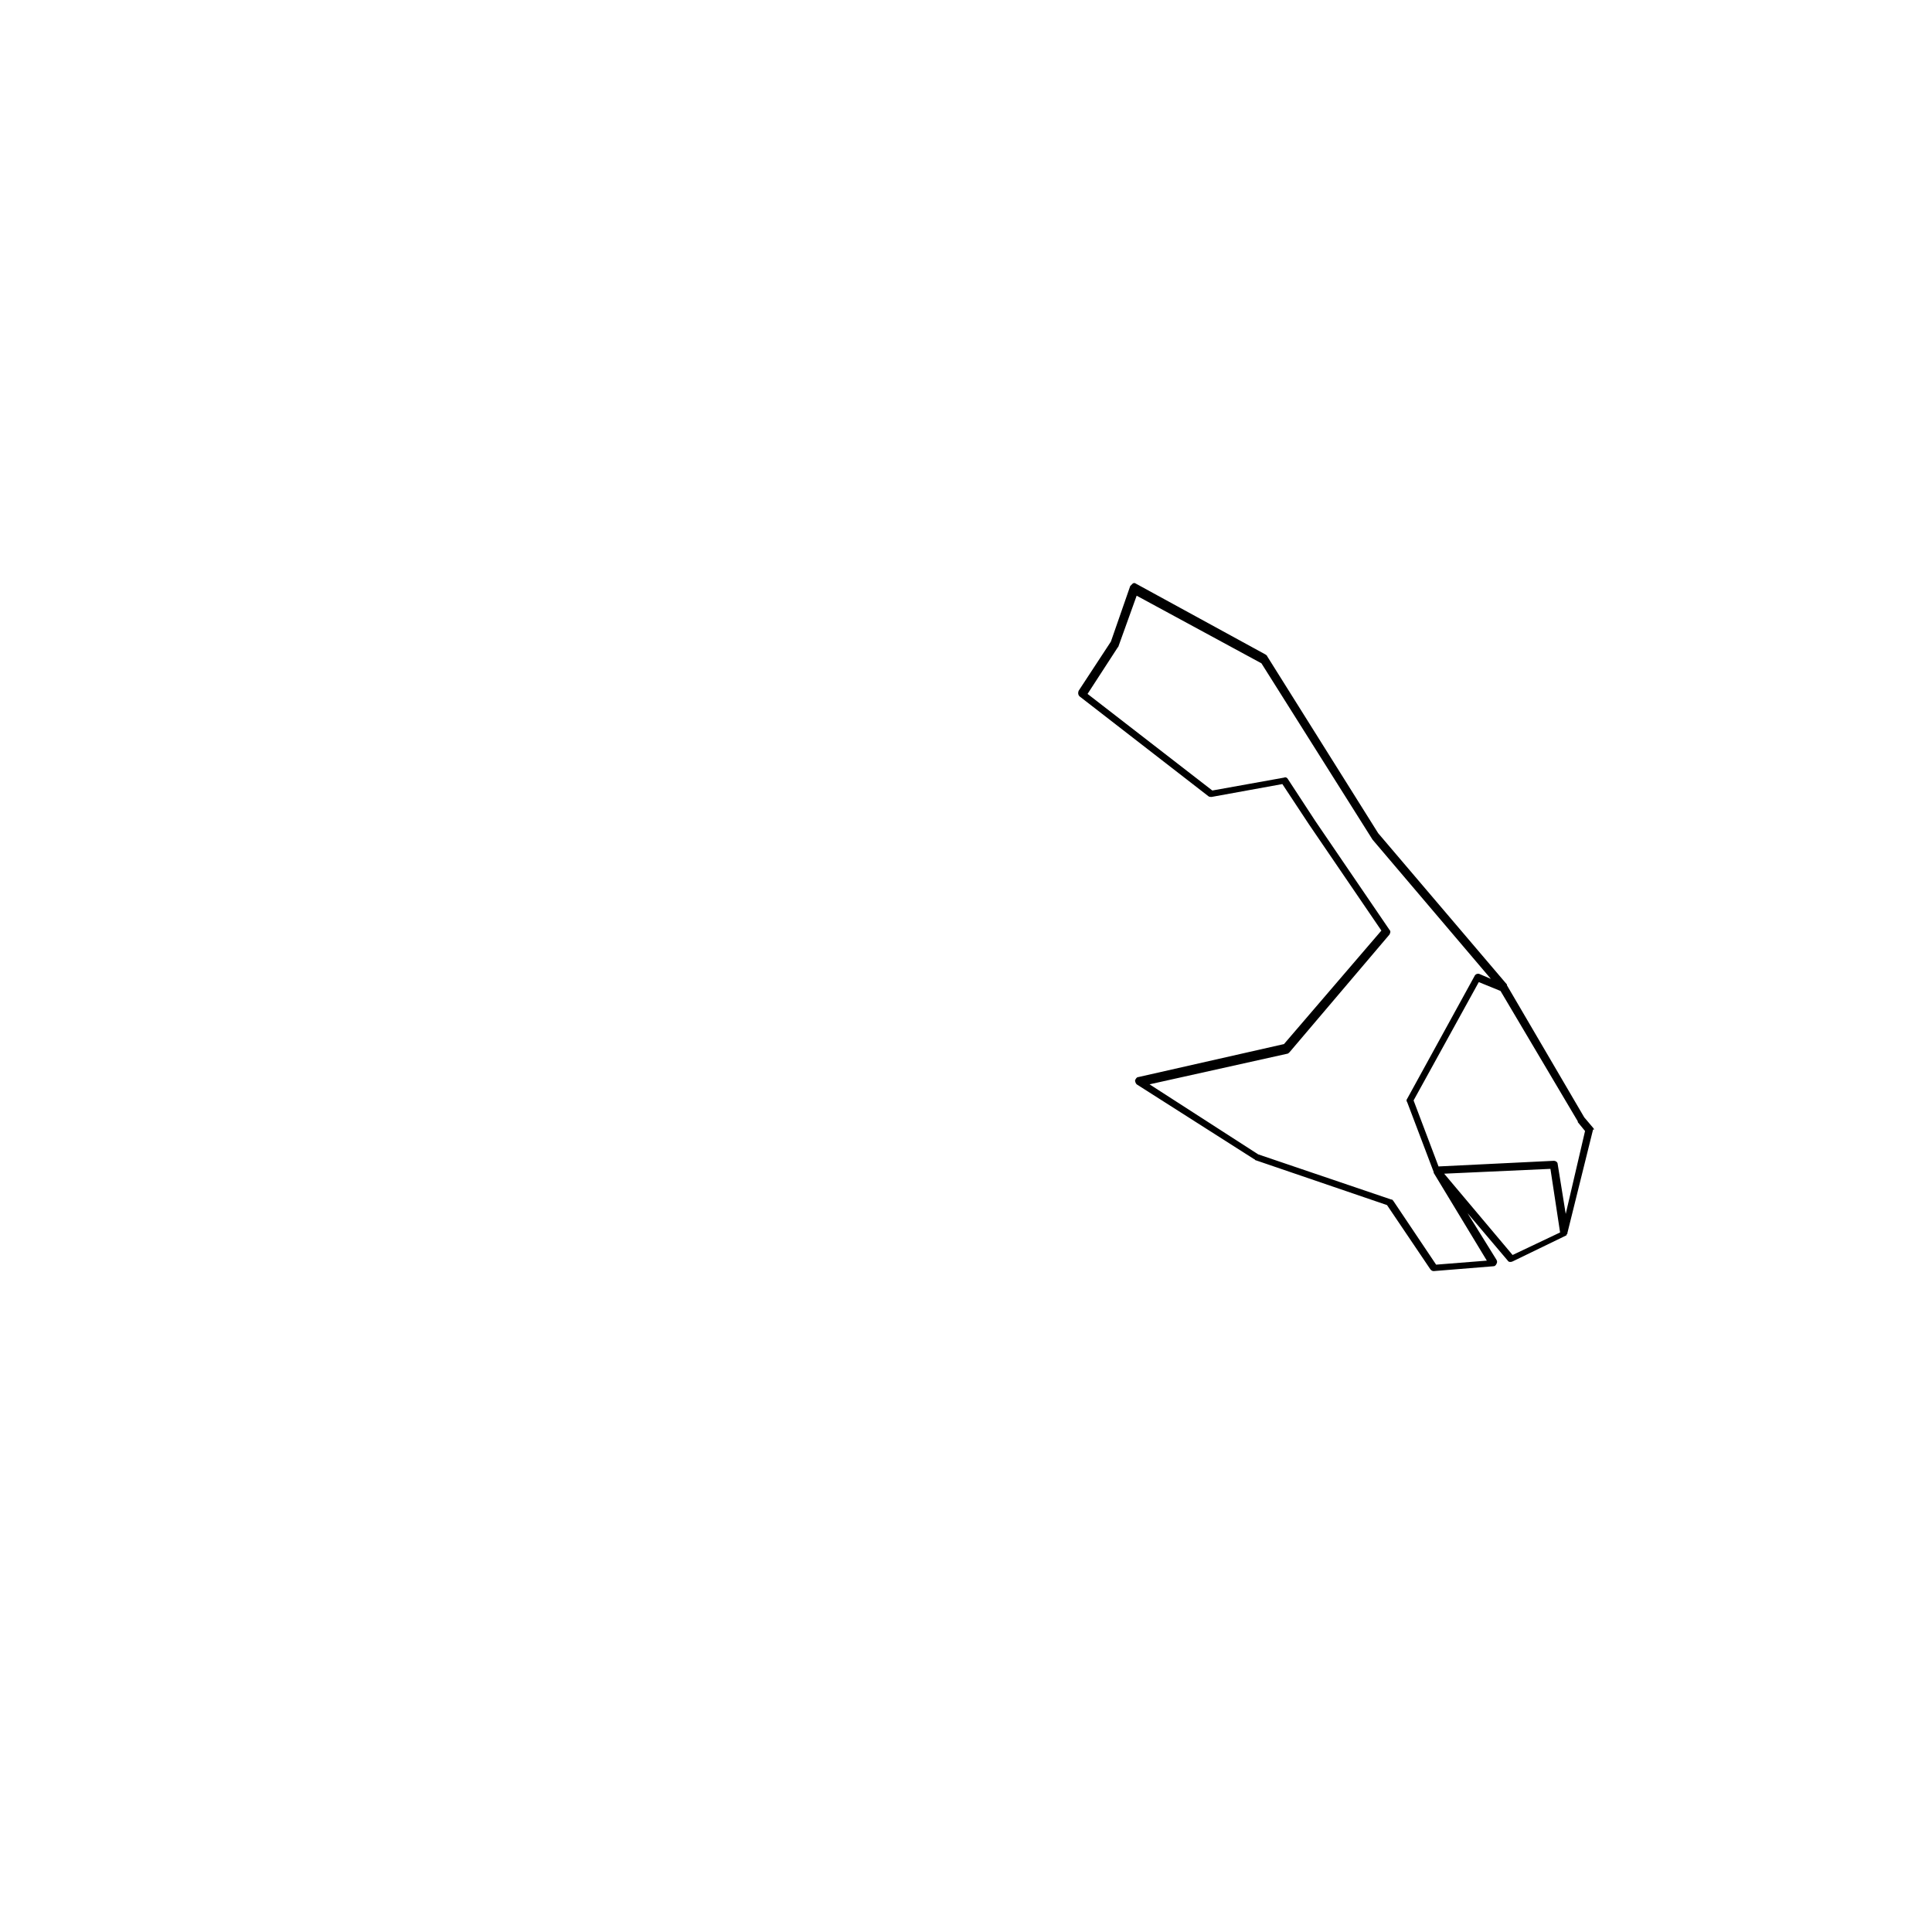
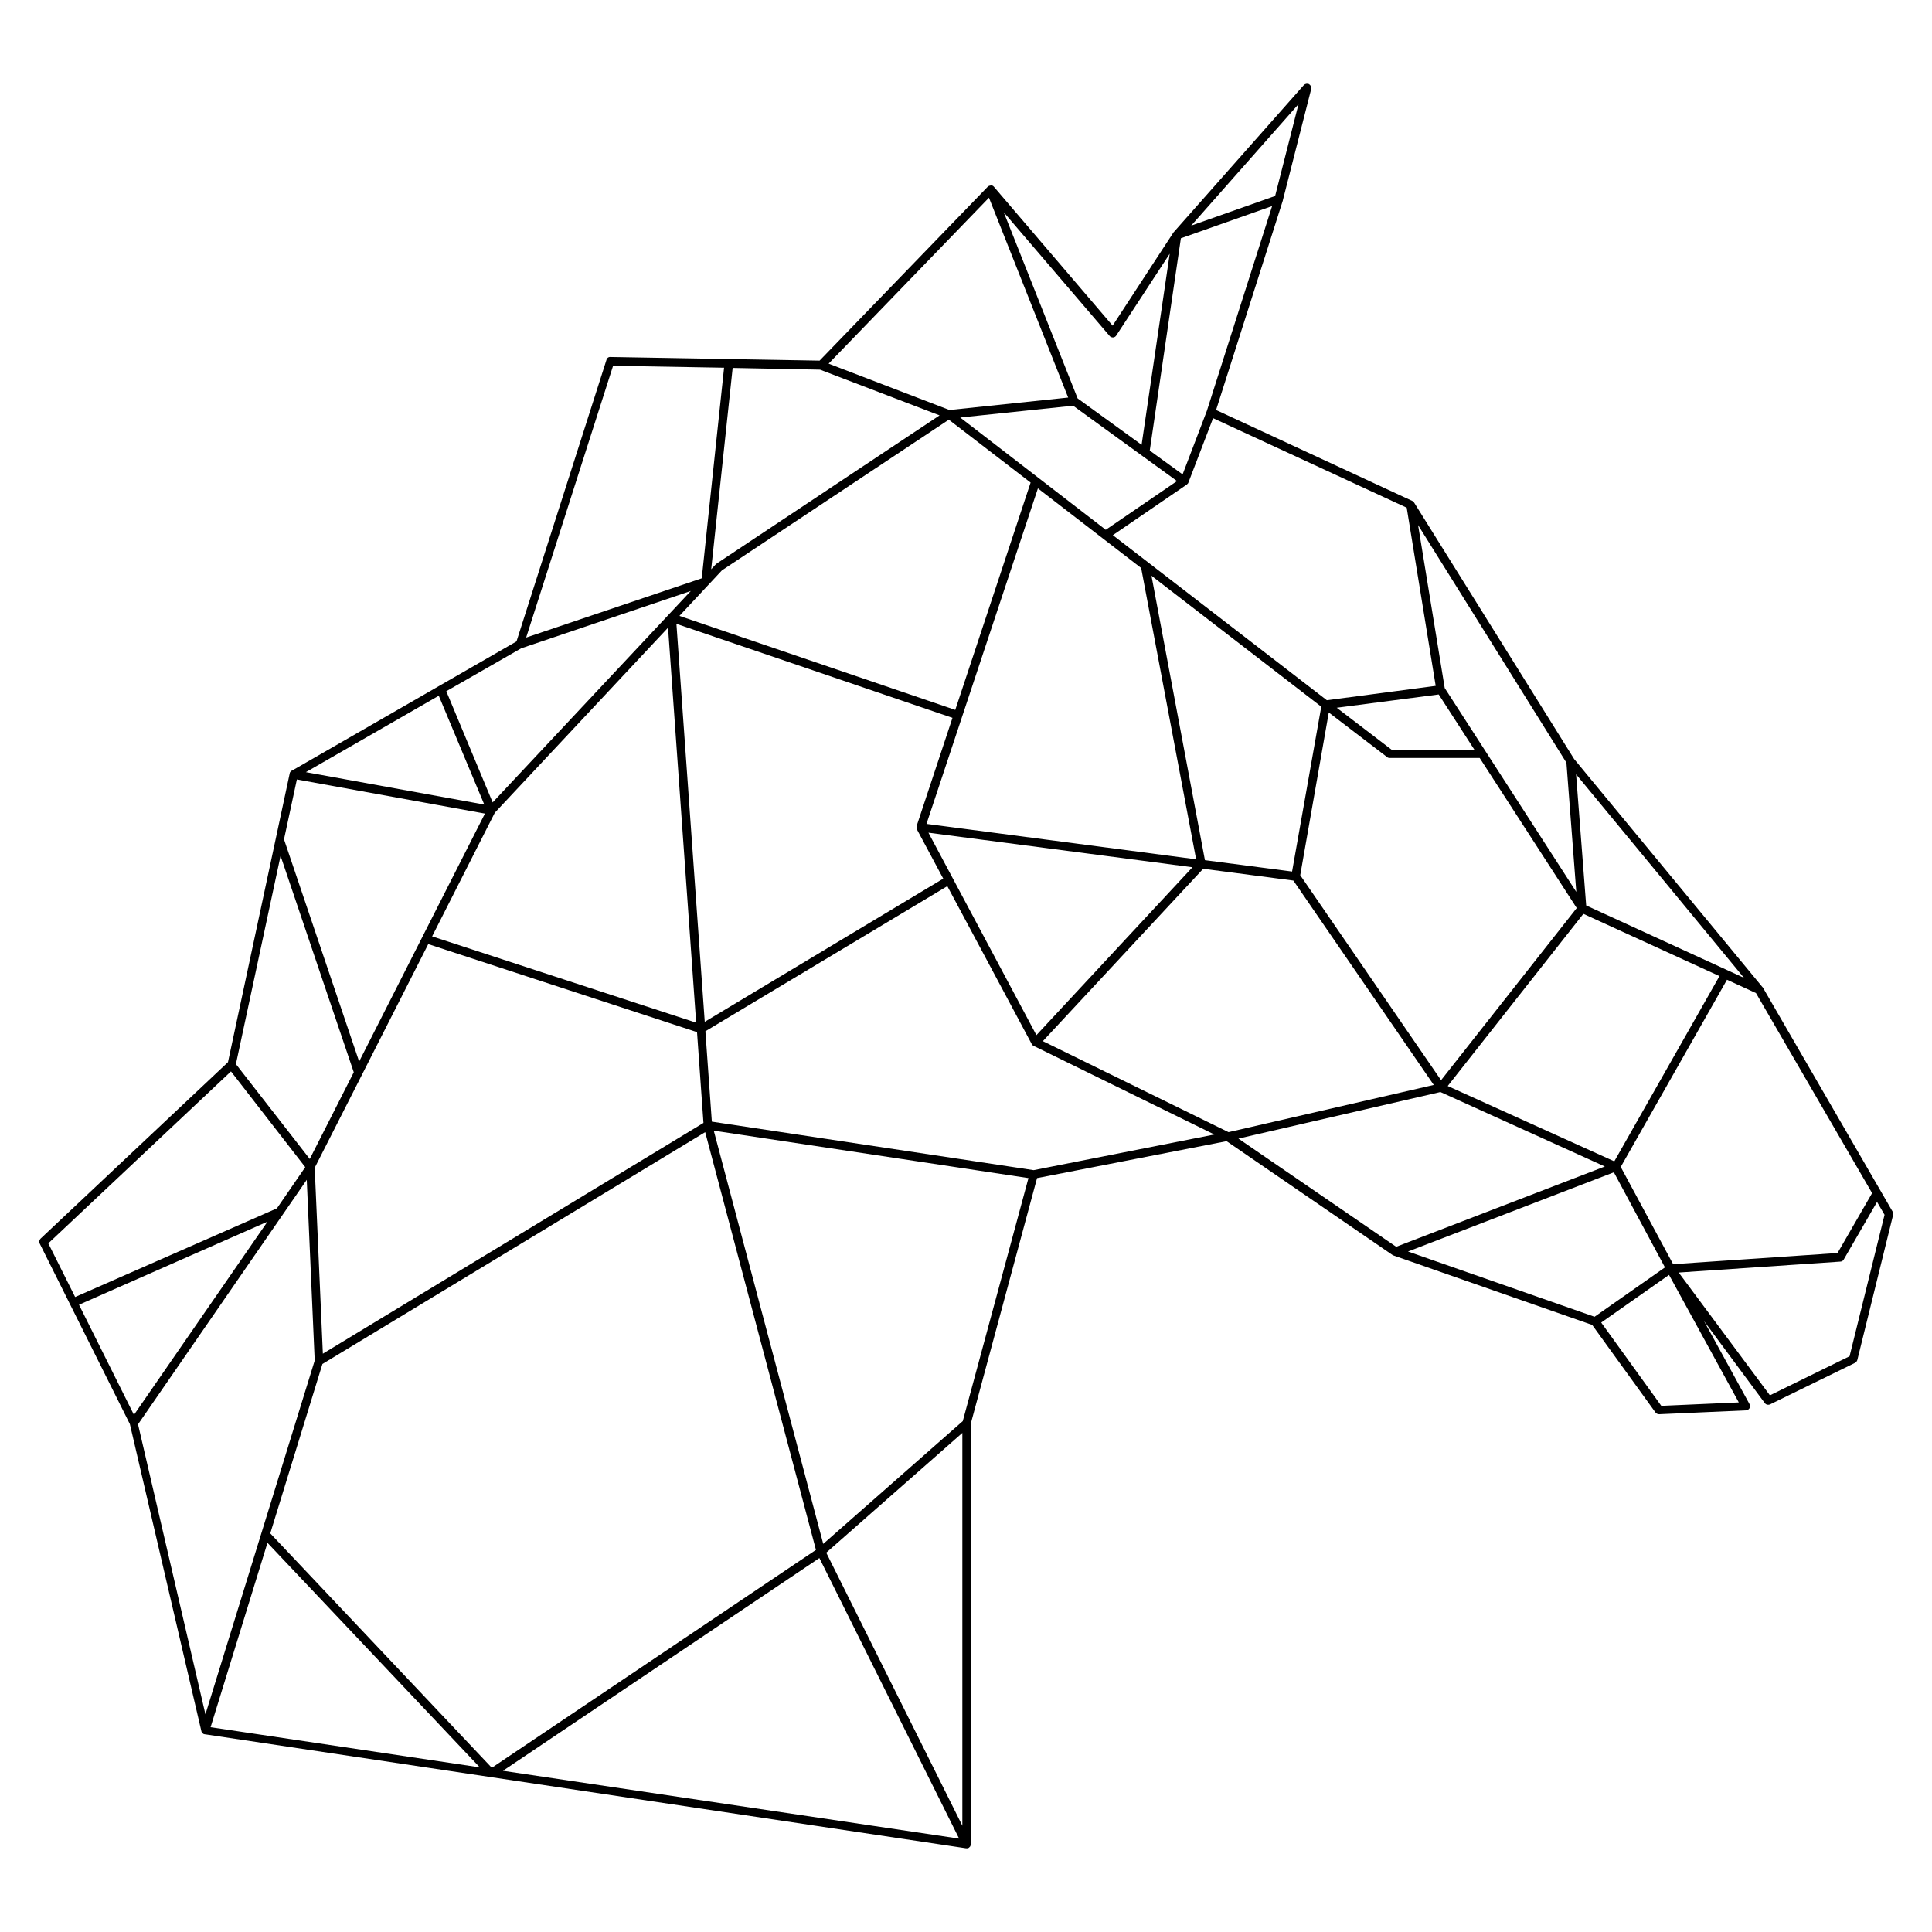
- <svg xmlns="http://www.w3.org/2000/svg" version="1.1" id="Path" x="0px" y="0px" viewBox="0 0 240 240" style="enable-background:new 0 0 240 240;" xml:space="preserve">
-   <path d="M197.9,140.1l-1.1-1.3l-9.6-16.4c0,0,0,0,0,0c0,0,0,0,0-0.1l-16-18.8l-13.8-22c0-0.1-0.1-0.1-0.2-0.2l-16.1-8.8  c-0.1-0.1-0.3-0.1-0.4,0c-0.1,0.1-0.2,0.2-0.3,0.3l-2.4,6.9l-4,6.1c-0.1,0.2-0.1,0.5,0.1,0.7l16,12.4c0.1,0.1,0.3,0.1,0.4,0.1  l8.8-1.6l3.3,5l9,13.2l-12.1,14.1l-18.1,4.1c-0.2,0-0.3,0.2-0.4,0.4c0,0.2,0.1,0.4,0.2,0.5l14.6,9.3c0,0,0.1,0,0.1,0.1l16.4,5.6  l5.4,8c0.1,0.1,0.2,0.2,0.4,0.2c0,0,0,0,0,0l7.4-0.6c0.2,0,0.3-0.1,0.4-0.3c0.1-0.2,0.1-0.3,0-0.5l-3.6-5.8l5,5.9  c0.1,0.2,0.4,0.2,0.6,0.1l6.6-3.2c0,0,0,0,0,0c0,0,0.1,0,0.1-0.1c0,0,0,0,0,0c0,0,0-0.1,0.1-0.1c0,0,0,0,0-0.1c0,0,0,0,0,0l3.2-12.9  C198.1,140.4,198,140.2,197.9,140.1z M184.7,156.6l-6.3,0.5l-5.3-7.9c-0.1-0.1-0.1-0.2-0.3-0.2l-16.5-5.6l-13.5-8.7l17.1-3.8  c0.1,0,0.2-0.1,0.3-0.2l12.4-14.6c0.1-0.2,0.2-0.4,0-0.6l-9.2-13.5l-3.4-5.2c-0.1-0.2-0.3-0.3-0.5-0.2l-8.9,1.6l-15.5-12l3.7-5.7  c0,0,0-0.1,0.1-0.1l2.3-6.4l15.5,8.4l13.8,21.9l14.7,17.3l-1.4-0.6c-0.2-0.1-0.5,0-0.6,0.2l-8.4,15.3c-0.1,0.1-0.1,0.3,0,0.4  l3.3,8.7c0,0,0,0,0,0.1c0,0,0,0,0,0L184.7,156.6z M187.9,155.9l-8.5-10.1l13.2-0.6l1.2,7.9L187.9,155.9z M194.5,150.8l-1-6.2  c0-0.2-0.2-0.4-0.5-0.4c0,0,0,0,0,0l-14.3,0.7l-3.1-8.2l8.1-14.7l2.7,1.1l9.6,16.2c0,0,0,0,0,0.1l0.9,1.1L194.5,150.8z" />
+ <svg xmlns="http://www.w3.org/2000/svg" viewBox="0 0 900 900" xml:space="preserve">
+   <path d="M881.7,564.5L821.2,460c0,0,0,0,0,0c0,0,0-0.1-0.1-0.1c0,0-0.1-0.1-0.1-0.1l-87.7-106.2l-74.5-119.4l0,0  c-0.1-0.2-0.2-0.3-0.3-0.4c0,0,0,0-0.1-0.1c-0.1-0.1-0.3-0.2-0.4-0.3l0,0L566.5,191l31.1-97.6c0,0,0-0.1,0-0.1c0,0,0,0,0,0  c0,0,0,0,0,0l13.2-51.8c0.2-0.9-0.2-1.8-1-2.3c-0.8-0.4-1.8-0.2-2.4,0.4l-60.6,68.5c0,0,0,0,0,0c0,0,0,0,0,0c0,0-0.1,0.1-0.1,0.1  l-28.4,43.5l-55.3-64.7c0,0,0,0,0,0c-0.1-0.1-0.1-0.1-0.2-0.2c0,0-0.1-0.1-0.1-0.1c-0.1,0-0.1-0.1-0.2-0.1c0,0-0.1-0.1-0.1-0.1  c-0.1,0-0.2-0.1-0.2-0.1c0,0-0.1,0-0.1,0c-0.1,0-0.2,0-0.3,0c0,0-0.1,0-0.1,0c-0.4,0-0.8,0.1-1.2,0.3c0,0,0,0-0.1,0  c-0.1,0.1-0.2,0.1-0.2,0.2c0,0,0,0,0,0l-78.4,81.1l-97.4-1.7c-0.9-0.1-1.7,0.5-1.9,1.4l-41.9,131.1l-104.6,60.2c0,0,0,0-0.1,0  c-0.1,0-0.1,0.1-0.2,0.1c0,0-0.1,0.1-0.1,0.1c-0.1,0.1-0.1,0.1-0.2,0.2c0,0-0.1,0.1-0.1,0.1c0,0.1-0.1,0.1-0.1,0.2  c0,0-0.1,0.1-0.1,0.1c0,0.1-0.1,0.2-0.1,0.2c0,0,0,0.1,0,0.1l-28.8,134.7l-87.3,82.2c-0.6,0.6-0.8,1.6-0.4,2.3l42,84.1l33.3,143  c0,0,0,0,0,0c0,0.2,0.1,0.3,0.2,0.5c0,0,0,0.1,0.1,0.1c0.1,0.1,0.2,0.3,0.3,0.4c0,0,0,0,0.1,0.1c0.1,0.1,0.3,0.2,0.4,0.3  c0,0,0.1,0,0.1,0c0.1,0,0.2,0.1,0.4,0.1c0,0,0.1,0,0.1,0L450,861c0.1,0,0.2,0,0.3,0c0,0,0,0,0,0c0,0,0,0,0,0c0.1,0,0.3,0,0.4,0  c0,0,0.1,0,0.1,0c0.1,0,0.2-0.1,0.3-0.1c0,0,0.1,0,0.1-0.1c0.1,0,0.1-0.1,0.2-0.1c0,0,0.1-0.1,0.1-0.1c0,0,0.1-0.1,0.1-0.1  c0.1-0.1,0.1-0.1,0.2-0.2c0,0,0.1-0.1,0.1-0.1c0-0.1,0.1-0.1,0.1-0.2c0-0.1,0-0.1,0.1-0.2c0-0.1,0.1-0.1,0.1-0.2c0-0.1,0-0.1,0-0.2  c0-0.1,0-0.2,0-0.2c0,0,0-0.1,0-0.1V663.3l30.9-114.5l88.3-17.2l77.4,53.1c0,0,0,0,0,0c0,0,0.1,0,0.1,0c0.1,0.1,0.2,0.1,0.4,0.2  l92.4,32.3l29.5,40.8c0.4,0.5,1,0.8,1.7,0.8l40.4-1.8c0.7,0,1.3-0.4,1.7-1c0.3-0.6,0.3-1.3,0-1.9l-21.2-38.7l28.3,38.2  c0.6,0.8,1.6,1,2.5,0.6l39.5-19.3c0.5-0.3,0.9-0.7,1.1-1.3l16.7-67.7C882.1,565.5,882,565,881.7,564.5z M872.1,555.8L856,583.7  l-76.6,5.2L755,543.6l49.5-87.2l13.5,6.2L872.1,555.8z M324.7,480.8l3,42.3L150.4,630.6l-3.8-86.6l22.1-43.5l0,0l30.8-60.7  L324.7,480.8z M201.3,436.2l29.2-57.6l80.7-86.2l13.1,184L201.3,436.2z M315.1,290.6l128.6,43.8L427,384.8c0,0.1,0,0.1,0,0.2  c0,0.1,0,0.1,0,0.2c0,0.1,0,0.1,0,0.2c0,0.1,0,0.1,0,0.2c0,0,0,0.1,0,0.1c0,0.1,0,0.2,0,0.3c0,0,0,0.1,0,0.1c0,0.1,0.1,0.2,0.1,0.2  c0,0,0,0,0,0l12.3,23L328.3,476L315.1,290.6z M480.1,224.8L445,330.7l-128.5-43.8l19.8-21.2L442,195.5L480.1,224.8z M447.3,194.5  l52.6-5.5l48.4,35.1l-33.2,22.7L447.3,194.5z M432.5,387.9l123,16.1l-72.7,78.2L432.5,387.9z M431.6,383.8l51.9-156.3l48.1,37.1  l25.6,135.7L431.6,383.8z M536.4,268.2l79.1,61L601.9,406l-40.6-5.3L536.4,268.2z M619,331.9l27.2,20.8c0.3,0.3,0.8,0.4,1.2,0.4  h41.9l45.2,69.9l-63.2,80.2l-65.6-95.5L619,331.9z M622.7,329.7l47.5-6.2l16.6,25.7h-38.6L622.7,329.7z M737.6,425.7l63.4,29  l-49,86.3l-77.6-35.1L737.6,425.7z M812.4,455.5l-73.5-33.7l-4.7-61.1L812.4,455.5z M729.7,355.3l4.6,60.2L673,320.5l-12.4-75.9  L729.7,355.3z M655.3,236.5l13.5,83l-50.7,6.7l-99.7-76.9l34.5-23.6c0.1,0,0.1-0.1,0.1-0.1c0,0,0.1-0.1,0.1-0.1  c0.1-0.1,0.1-0.2,0.2-0.2c0,0,0.1-0.1,0.1-0.1c0.1-0.1,0.1-0.2,0.2-0.4c0,0,0,0,0,0l11.5-30L655.3,236.5z M604.9,48.5L594,91.3  l-39.1,13.8L604.9,48.5z M550.1,111l42.5-15l-30.4,95.4L550.9,221l-15.3-11.1L550.1,111z M516.9,156.5c0.4,0.5,1,0.7,1.6,0.7  c0.6,0,1.2-0.4,1.5-0.9l24.9-38.1l-13.1,89l-29.8-21.6l-34.4-86.7L516.9,156.5z M460.7,92.1l36.9,93.1l-55.3,5.8L386,169.4  L460.7,92.1z M382,172.2l55.7,21.3l-103.8,69c-0.1,0.1-0.2,0.2-0.4,0.3l-2.2,2.4l10-93.8L382,172.2z M285.6,170.4l51.7,0.9  l-10.4,98.1L245.1,297L285.6,170.4z M242.8,302l79-26.7l-92.3,98.5l-21.6-51.8L242.8,302z M204.4,324.1l21.2,50.7l-83.1-15.1  L204.4,324.1z M138.3,363.1l87.6,15.9l-58.6,115.5l-35-103.5L138.3,363.1z M130.7,398.7l34.1,100.8l-20.5,40.4l-34.4-44.2  L130.7,398.7z M22.5,579.2l85.1-80.1l34.6,44.6l-13.2,19.2L35,604.2L22.5,579.2z M36.8,607.8l87.8-38.7l-62.2,90L36.8,607.8z   M64.3,663.5l78.6-113.9l3.7,84.2L95.7,798.6L64.3,663.5z M98.1,804.6l26.5-85.9l98.9,104.6L98.1,804.6z M125.9,714.3l24.3-78.9  l178.3-108l51.6,194.6l-151,101.5L125.9,714.3z M234.3,824.9l147.4-99.1l65.1,130.7L234.3,824.9z M448.3,850.5l-63.4-127.2  l63.4-55.8V850.5z M448.5,662l-65,57.2l-51-192.5l146.6,22.1L448.5,662z M481.5,545.1l-149.9-22.6l-3-42.1l112.7-67.6l39.4,73.7  c0,0,0,0,0,0c0.1,0.2,0.2,0.3,0.3,0.4c0,0,0,0,0,0c0.1,0.1,0.3,0.2,0.5,0.3c0,0,0,0,0,0l84.2,41.3L481.5,545.1z M485.8,485  l74.7-80.3l42,5.5l65.4,95.2l-95.6,22L485.8,485z M576.9,530.4l94.1-21.7l76.6,34.7l-97.2,37.4L576.9,530.4z M655.9,583l95.9-36.9  l23.8,44.3l-32.8,23L655.9,583z M810,653.3l-36.1,1.6l-28-38.8l31.6-22.2L810,653.3z M861.6,631.8L824.5,650L782,592.8l75.3-5.1  c0.7,0,1.3-0.4,1.6-1l15.5-26.8l3.5,6L861.6,631.8z" />
</svg>
